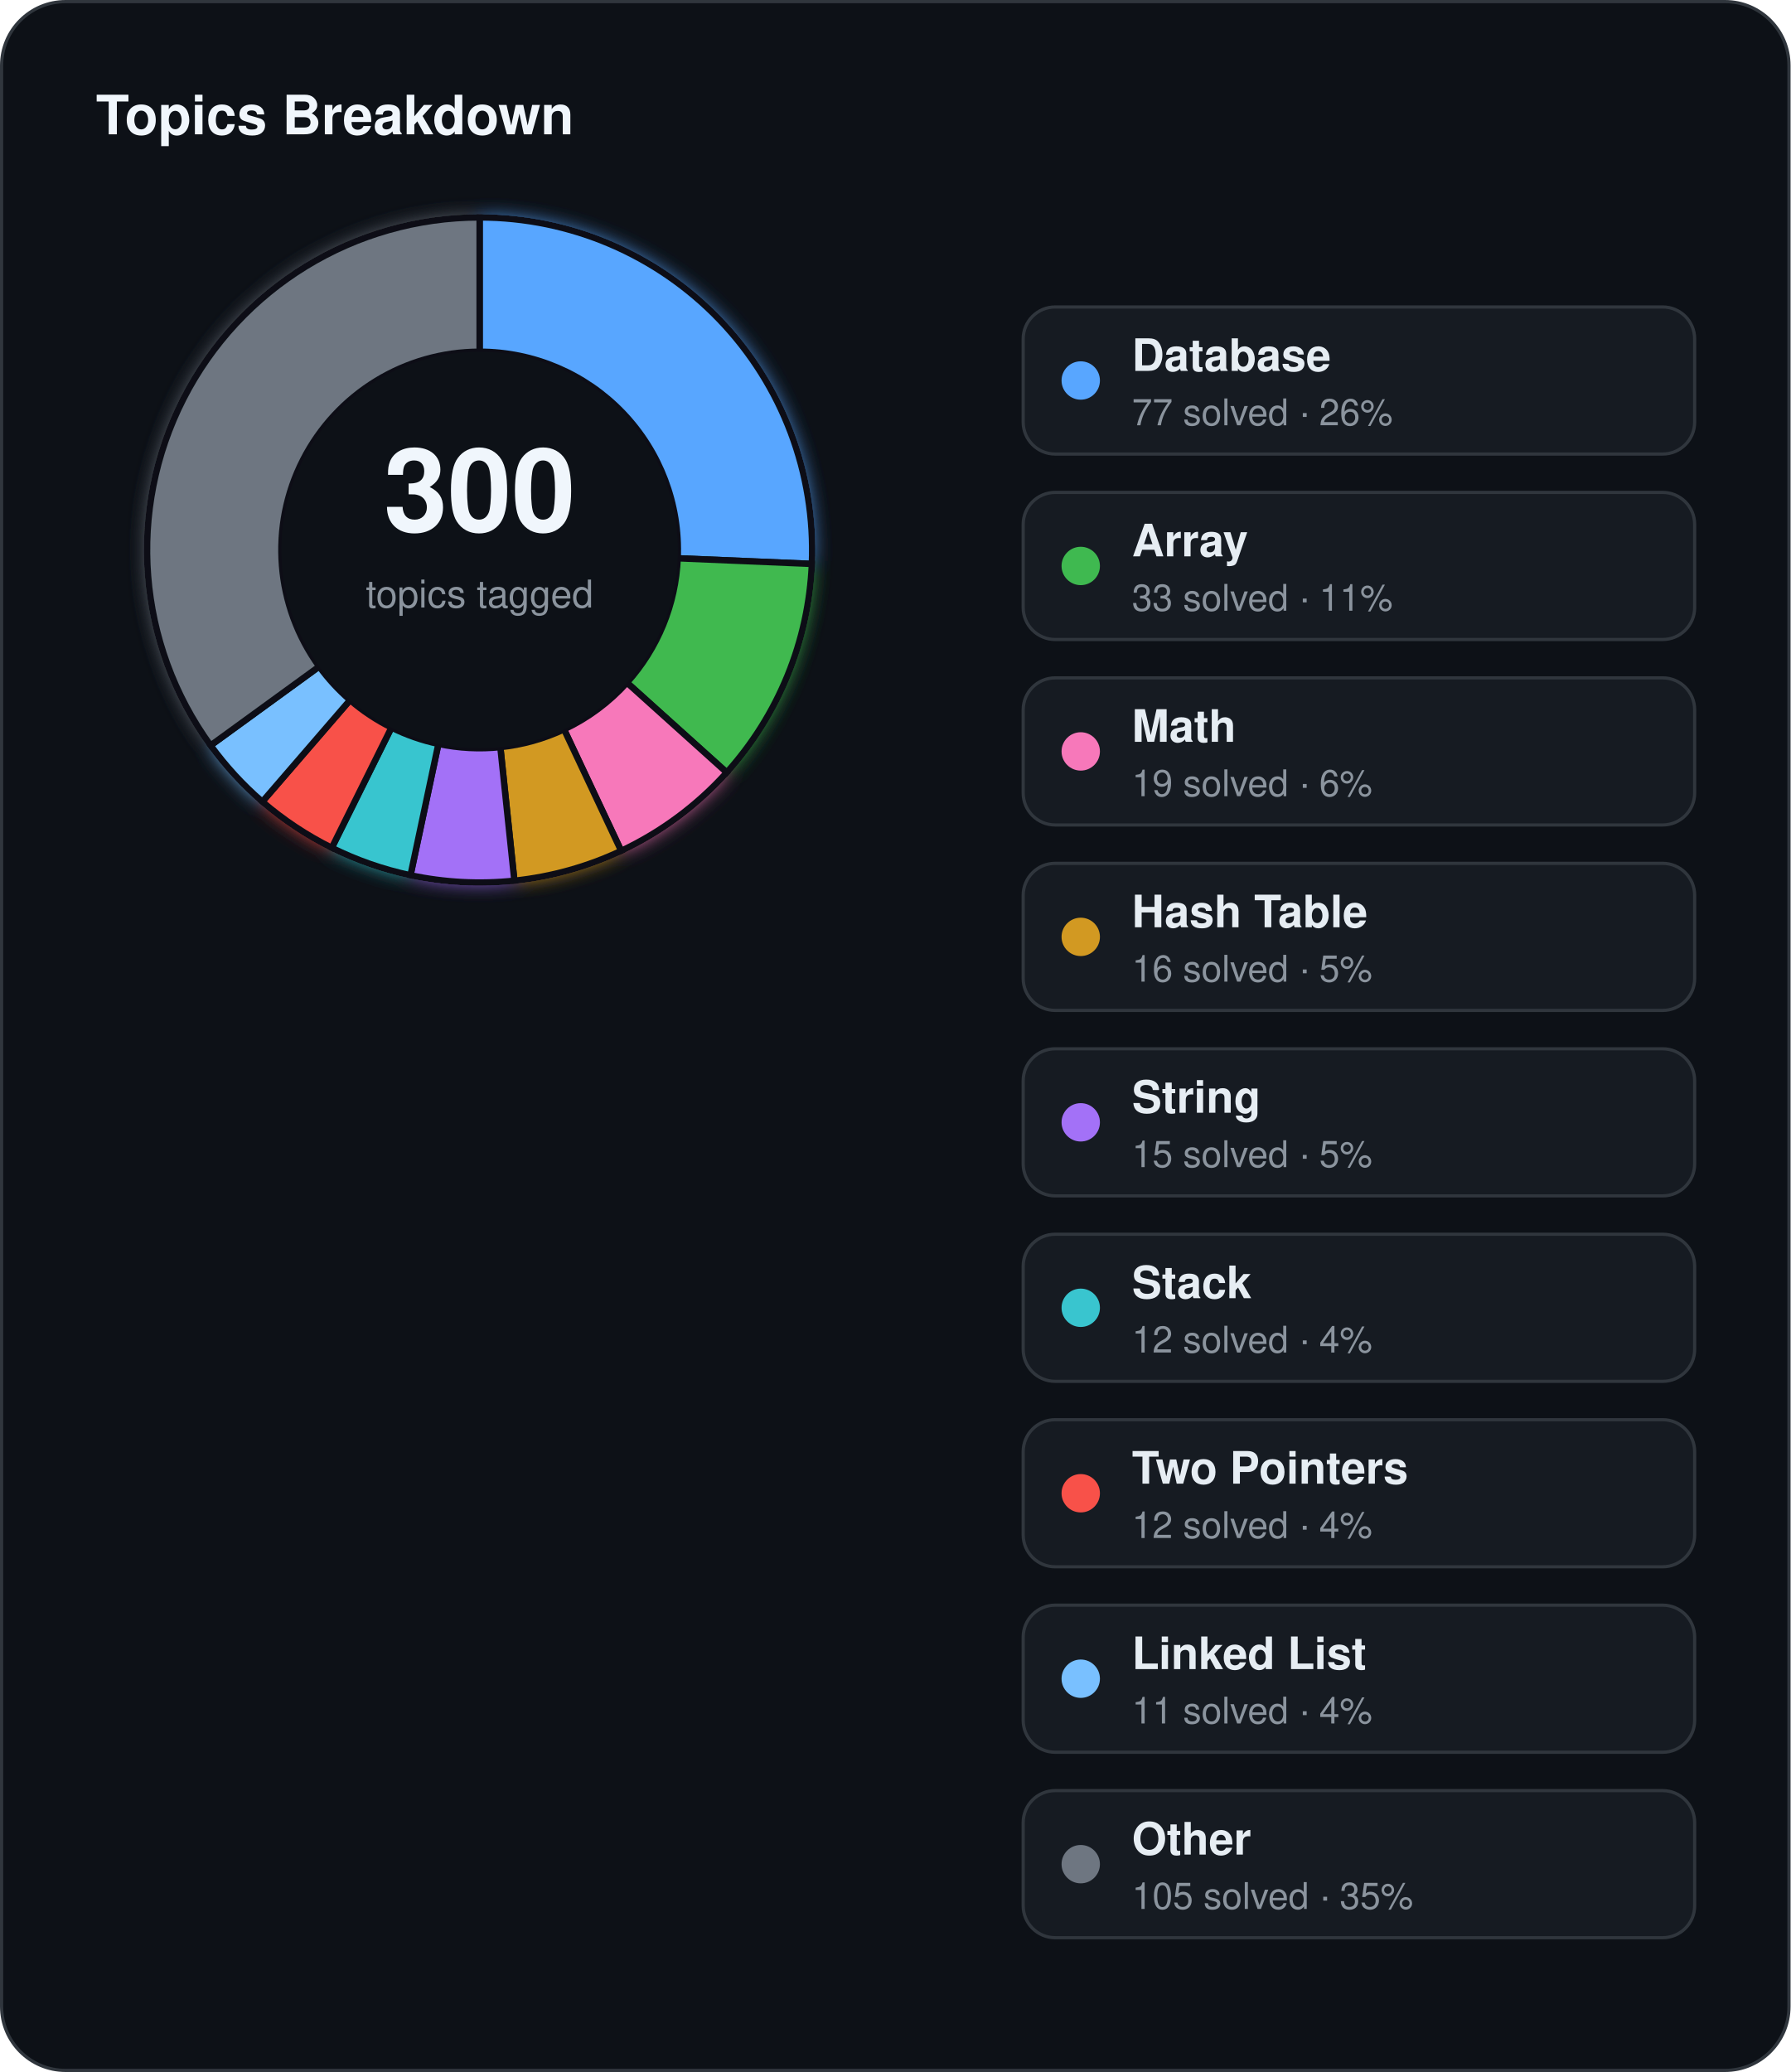
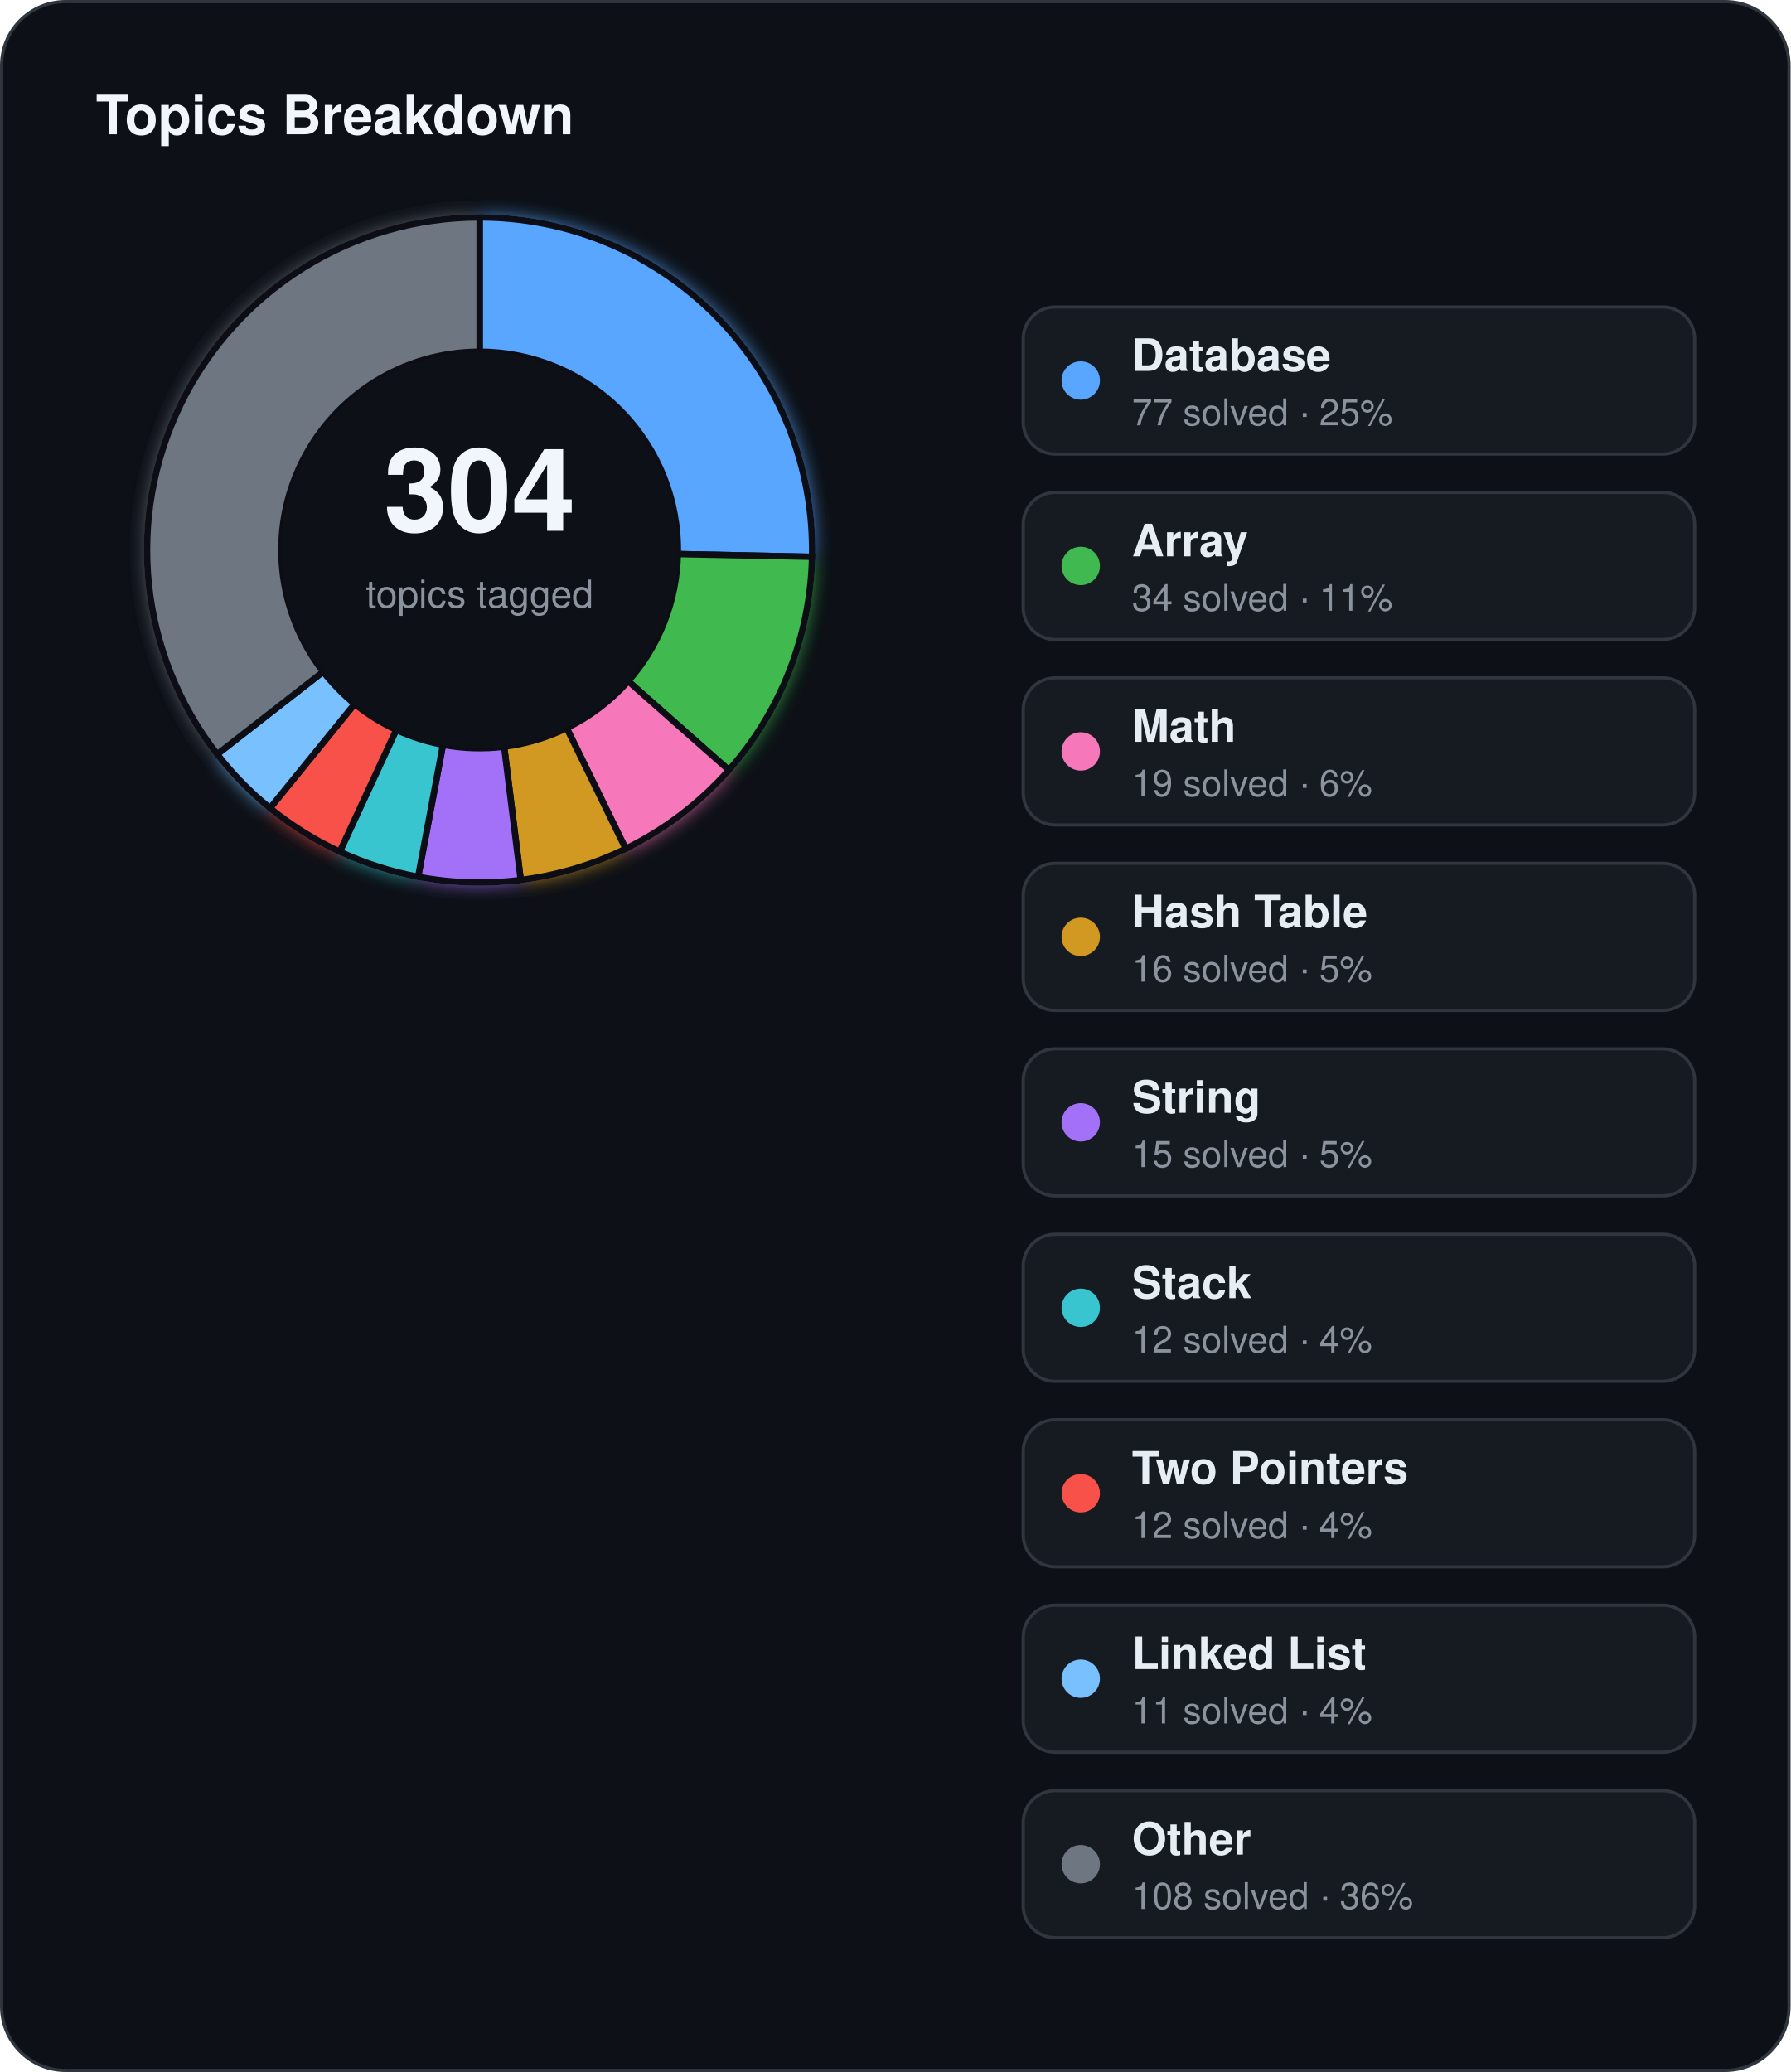
<svg xmlns="http://www.w3.org/2000/svg" width="560" height="648" viewBox="0 0 560 648">
  <defs>
    <filter id="topics-glow" x="-60%" y="-60%" width="220%" height="220%">
      <feGaussianBlur stdDeviation="3" result="blur" />
      <feMerge>
        <feMergeNode in="blur" />
        <feMergeNode in="SourceGraphic" />
      </feMerge>
    </filter>
  </defs>
  <rect x="0.5" y="0.5" width="559" height="647" rx="20" fill="#0d1117" stroke="#30363d" stroke-width="1" />
  <text x="30" y="42" fill="#f0f6fc" font-family="Segoe UI, Helvetica, Arial, sans-serif" font-size="17" font-weight="700">Topics Breakdown</text>
  <g filter="url(#topics-glow)">
-     <path d="M 150.00,68.00 A 104,104 0 0 1 253.91,176.36 L 211.95,174.60 A 62,62 0 0 0 150.00,110.00 Z" fill="#58a6ff" stroke="#0d1117" stroke-width="2" />
-     <path d="M 253.91,176.36 A 104,104 0 0 1 227.29,241.59 L 196.07,213.49 A 62,62 0 0 0 211.95,174.60 Z" fill="#3fb950" stroke="#0d1117" stroke-width="2" />
-     <path d="M 227.29,241.59 A 104,104 0 0 1 194.28,266.10 L 176.40,228.10 A 62,62 0 0 0 196.07,213.49 Z" fill="#f778ba" stroke="#0d1117" stroke-width="2" />
-     <path d="M 194.28,266.10 A 104,104 0 0 1 160.87,275.43 L 156.48,233.66 A 62,62 0 0 0 176.40,228.10 Z" fill="#d29922" stroke="#0d1117" stroke-width="2" />
-     <path d="M 160.87,275.43 A 104,104 0 0 1 128.38,273.73 L 137.11,232.65 A 62,62 0 0 0 156.48,233.66 Z" fill="#a371f7" stroke="#0d1117" stroke-width="2" />
-     <path d="M 128.38,273.73 A 104,104 0 0 1 103.76,265.15 L 122.43,227.53 A 62,62 0 0 0 137.11,232.65 Z" fill="#39c5cf" stroke="#0d1117" stroke-width="2" />
-     <path d="M 103.76,265.15 A 104,104 0 0 1 82.04,250.73 L 109.49,218.93 A 62,62 0 0 0 122.43,227.53 Z" fill="#f85149" stroke="#0d1117" stroke-width="2" />
-     <path d="M 82.04,250.73 A 104,104 0 0 1 65.86,233.13 L 99.84,208.44 A 62,62 0 0 0 109.49,218.93 Z" fill="#79c0ff" stroke="#0d1117" stroke-width="2" />
-     <path d="M 65.86,233.13 A 104,104 0 0 1 150.00,68.00 L 150.00,110.00 A 62,62 0 0 0 99.84,208.44 Z" fill="#6e7681" stroke="#0d1117" stroke-width="2" />
+     <path d="M 150.00,68.00 A 104,104 0 0 1 253.98,174.15 L 211.99,173.28 A 62,62 0 0 0 150.00,110.00 Z" fill="#58a6ff" stroke="#0d1117" stroke-width="2" />
+     <path d="M 253.98,174.15 A 104,104 0 0 1 227.95,240.84 L 196.47,213.04 A 62,62 0 0 0 211.99,173.28 Z" fill="#3fb950" stroke="#0d1117" stroke-width="2" />
+     <path d="M 227.95,240.84 A 104,104 0 0 1 195.68,265.43 L 177.23,227.70 A 62,62 0 0 0 196.47,213.04 Z" fill="#f778ba" stroke="#0d1117" stroke-width="2" />
+     <path d="M 195.68,265.43 A 104,104 0 0 1 162.86,275.20 L 157.67,233.52 A 62,62 0 0 0 177.23,227.70 Z" fill="#d29922" stroke="#0d1117" stroke-width="2" />
+     <path d="M 162.86,275.20 A 104,104 0 0 1 130.77,274.21 L 138.53,232.93 A 62,62 0 0 0 157.67,233.52 Z" fill="#a371f7" stroke="#0d1117" stroke-width="2" />
+     <path d="M 130.77,274.21 A 104,104 0 0 1 106.26,266.36 L 123.93,228.25 A 62,62 0 0 0 138.53,232.93 Z" fill="#39c5cf" stroke="#0d1117" stroke-width="2" />
+     <path d="M 106.26,266.36 A 104,104 0 0 1 84.44,252.73 L 110.92,220.13 A 62,62 0 0 0 123.93,228.25 Z" fill="#f85149" stroke="#0d1117" stroke-width="2" />
+     <path d="M 84.44,252.73 A 104,104 0 0 1 67.93,235.88 L 101.07,210.08 A 62,62 0 0 0 110.92,220.13 Z" fill="#79c0ff" stroke="#0d1117" stroke-width="2" />
+     <path d="M 67.93,235.88 A 104,104 0 0 1 150.00,68.00 L 150.00,110.00 A 62,62 0 0 0 101.07,210.08 Z" fill="#6e7681" stroke="#0d1117" stroke-width="2" />
  </g>
  <circle cx="150" cy="172" r="62" fill="#0d1117" />
-   <text x="150" y="166" text-anchor="middle" fill="#f0f6fc" font-family="Segoe UI, Helvetica, Arial, sans-serif" font-size="36" font-weight="700">300</text>
+   <text x="150" y="166" text-anchor="middle" fill="#f0f6fc" font-family="Segoe UI, Helvetica, Arial, sans-serif" font-size="36" font-weight="700">304</text>
  <text x="150" y="190" text-anchor="middle" fill="#8b949e" font-family="Segoe UI, Helvetica, Arial, sans-serif" font-size="12">topics tagged</text>
  <rect x="320" y="96" width="210" height="46" rx="10" fill="#161b22" stroke="#30363d" stroke-width="1" />
  <circle cx="338" cy="119" r="6" fill="#58a6ff" />
  <text x="354" y="116" fill="#e6edf3" font-family="Segoe UI, Helvetica, Arial, sans-serif" font-size="14" font-weight="600">Database</text>
-   <text x="354" y="133" fill="#8b949e" font-family="Segoe UI, Helvetica, Arial, sans-serif" font-size="11.5">77 solved · 26%</text>
+   <text x="354" y="133" fill="#8b949e" font-family="Segoe UI, Helvetica, Arial, sans-serif" font-size="11.5">77 solved · 25%</text>
  <rect x="320" y="154" width="210" height="46" rx="10" fill="#161b22" stroke="#30363d" stroke-width="1" />
  <circle cx="338" cy="177" r="6" fill="#3fb950" />
  <text x="354" y="174" fill="#e6edf3" font-family="Segoe UI, Helvetica, Arial, sans-serif" font-size="14" font-weight="600">Array</text>
-   <text x="354" y="191" fill="#8b949e" font-family="Segoe UI, Helvetica, Arial, sans-serif" font-size="11.5">33 solved · 11%</text>
+   <text x="354" y="191" fill="#8b949e" font-family="Segoe UI, Helvetica, Arial, sans-serif" font-size="11.5">34 solved · 11%</text>
  <rect x="320" y="212" width="210" height="46" rx="10" fill="#161b22" stroke="#30363d" stroke-width="1" />
  <circle cx="338" cy="235" r="6" fill="#f778ba" />
  <text x="354" y="232" fill="#e6edf3" font-family="Segoe UI, Helvetica, Arial, sans-serif" font-size="14" font-weight="600">Math</text>
  <text x="354" y="249" fill="#8b949e" font-family="Segoe UI, Helvetica, Arial, sans-serif" font-size="11.5">19 solved · 6%</text>
  <rect x="320" y="270" width="210" height="46" rx="10" fill="#161b22" stroke="#30363d" stroke-width="1" />
  <circle cx="338" cy="293" r="6" fill="#d29922" />
  <text x="354" y="290" fill="#e6edf3" font-family="Segoe UI, Helvetica, Arial, sans-serif" font-size="14" font-weight="600">Hash Table</text>
  <text x="354" y="307" fill="#8b949e" font-family="Segoe UI, Helvetica, Arial, sans-serif" font-size="11.5">16 solved · 5%</text>
  <rect x="320" y="328" width="210" height="46" rx="10" fill="#161b22" stroke="#30363d" stroke-width="1" />
  <circle cx="338" cy="351" r="6" fill="#a371f7" />
  <text x="354" y="348" fill="#e6edf3" font-family="Segoe UI, Helvetica, Arial, sans-serif" font-size="14" font-weight="600">String</text>
  <text x="354" y="365" fill="#8b949e" font-family="Segoe UI, Helvetica, Arial, sans-serif" font-size="11.5">15 solved · 5%</text>
  <rect x="320" y="386" width="210" height="46" rx="10" fill="#161b22" stroke="#30363d" stroke-width="1" />
  <circle cx="338" cy="409" r="6" fill="#39c5cf" />
  <text x="354" y="406" fill="#e6edf3" font-family="Segoe UI, Helvetica, Arial, sans-serif" font-size="14" font-weight="600">Stack</text>
  <text x="354" y="423" fill="#8b949e" font-family="Segoe UI, Helvetica, Arial, sans-serif" font-size="11.5">12 solved · 4%</text>
  <rect x="320" y="444" width="210" height="46" rx="10" fill="#161b22" stroke="#30363d" stroke-width="1" />
  <circle cx="338" cy="467" r="6" fill="#f85149" />
  <text x="354" y="464" fill="#e6edf3" font-family="Segoe UI, Helvetica, Arial, sans-serif" font-size="14" font-weight="600">Two Pointers</text>
  <text x="354" y="481" fill="#8b949e" font-family="Segoe UI, Helvetica, Arial, sans-serif" font-size="11.5">12 solved · 4%</text>
  <rect x="320" y="502" width="210" height="46" rx="10" fill="#161b22" stroke="#30363d" stroke-width="1" />
  <circle cx="338" cy="525" r="6" fill="#79c0ff" />
  <text x="354" y="522" fill="#e6edf3" font-family="Segoe UI, Helvetica, Arial, sans-serif" font-size="14" font-weight="600">Linked List</text>
  <text x="354" y="539" fill="#8b949e" font-family="Segoe UI, Helvetica, Arial, sans-serif" font-size="11.5">11 solved · 4%</text>
  <rect x="320" y="560" width="210" height="46" rx="10" fill="#161b22" stroke="#30363d" stroke-width="1" />
  <circle cx="338" cy="583" r="6" fill="#6e7681" />
  <text x="354" y="580" fill="#e6edf3" font-family="Segoe UI, Helvetica, Arial, sans-serif" font-size="14" font-weight="600">Other</text>
-   <text x="354" y="597" fill="#8b949e" font-family="Segoe UI, Helvetica, Arial, sans-serif" font-size="11.5">105 solved · 35%</text>
+   <text x="354" y="597" fill="#8b949e" font-family="Segoe UI, Helvetica, Arial, sans-serif" font-size="11.5">108 solved · 36%</text>
</svg>
